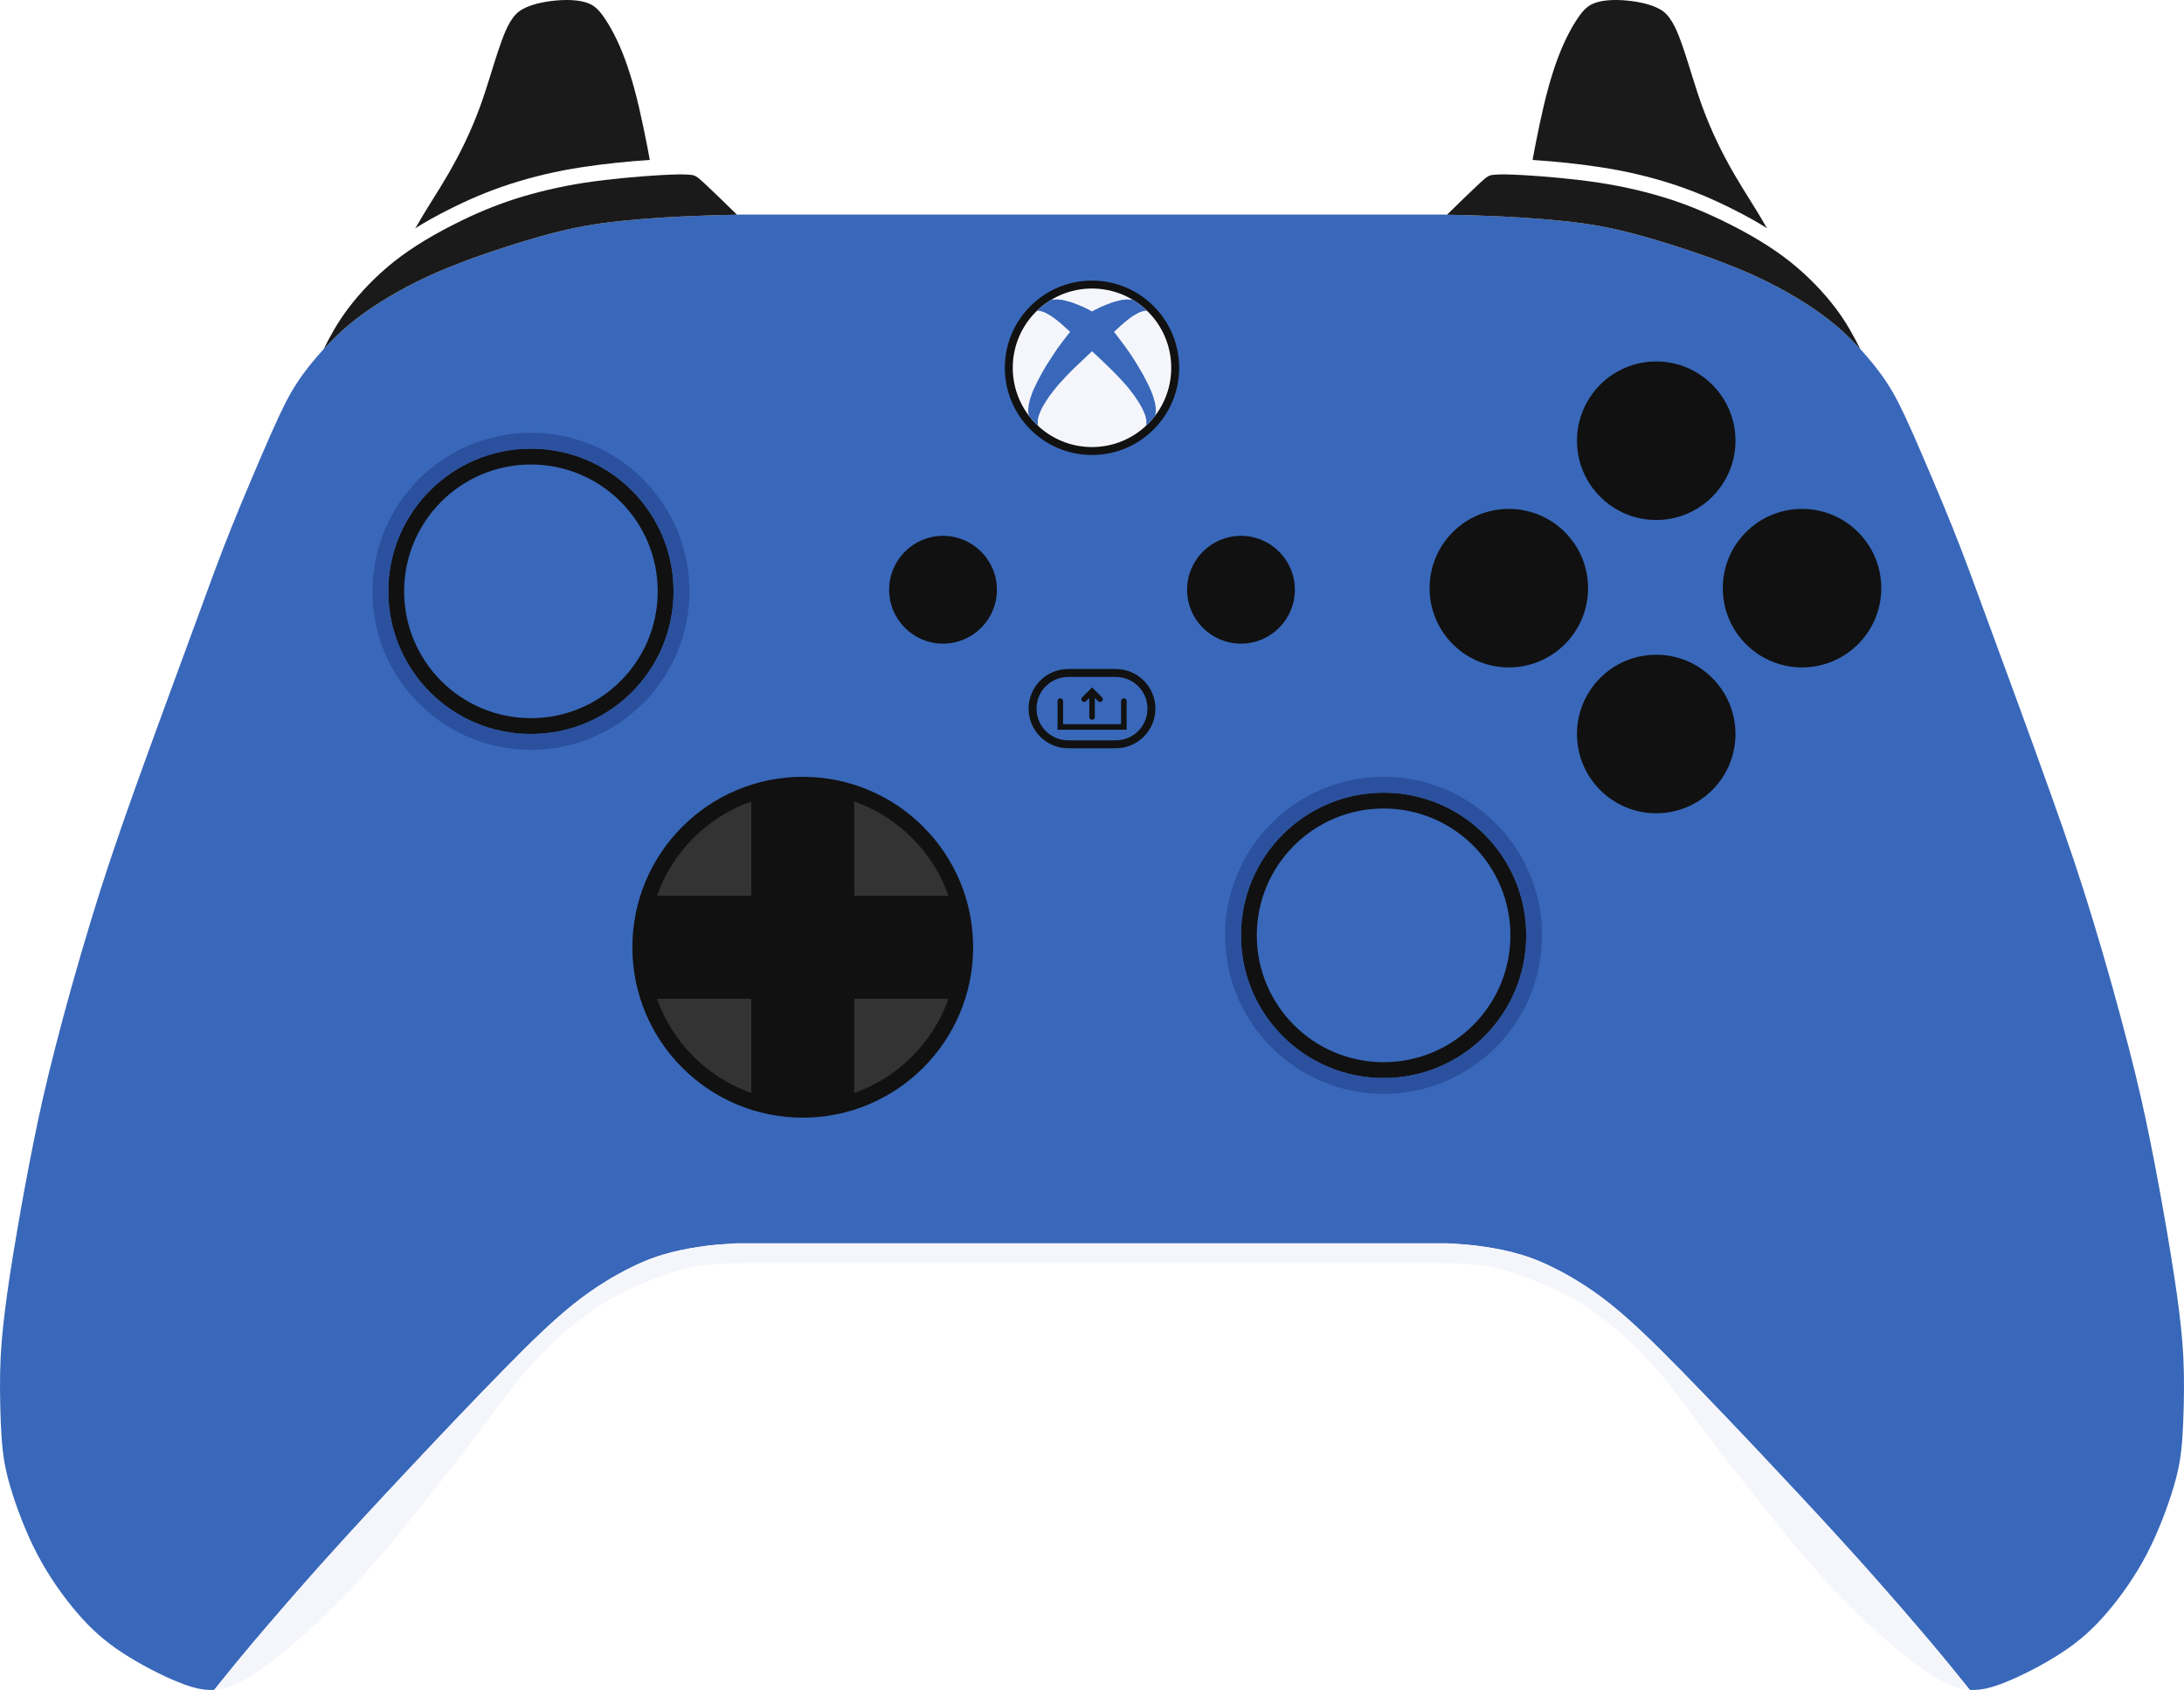
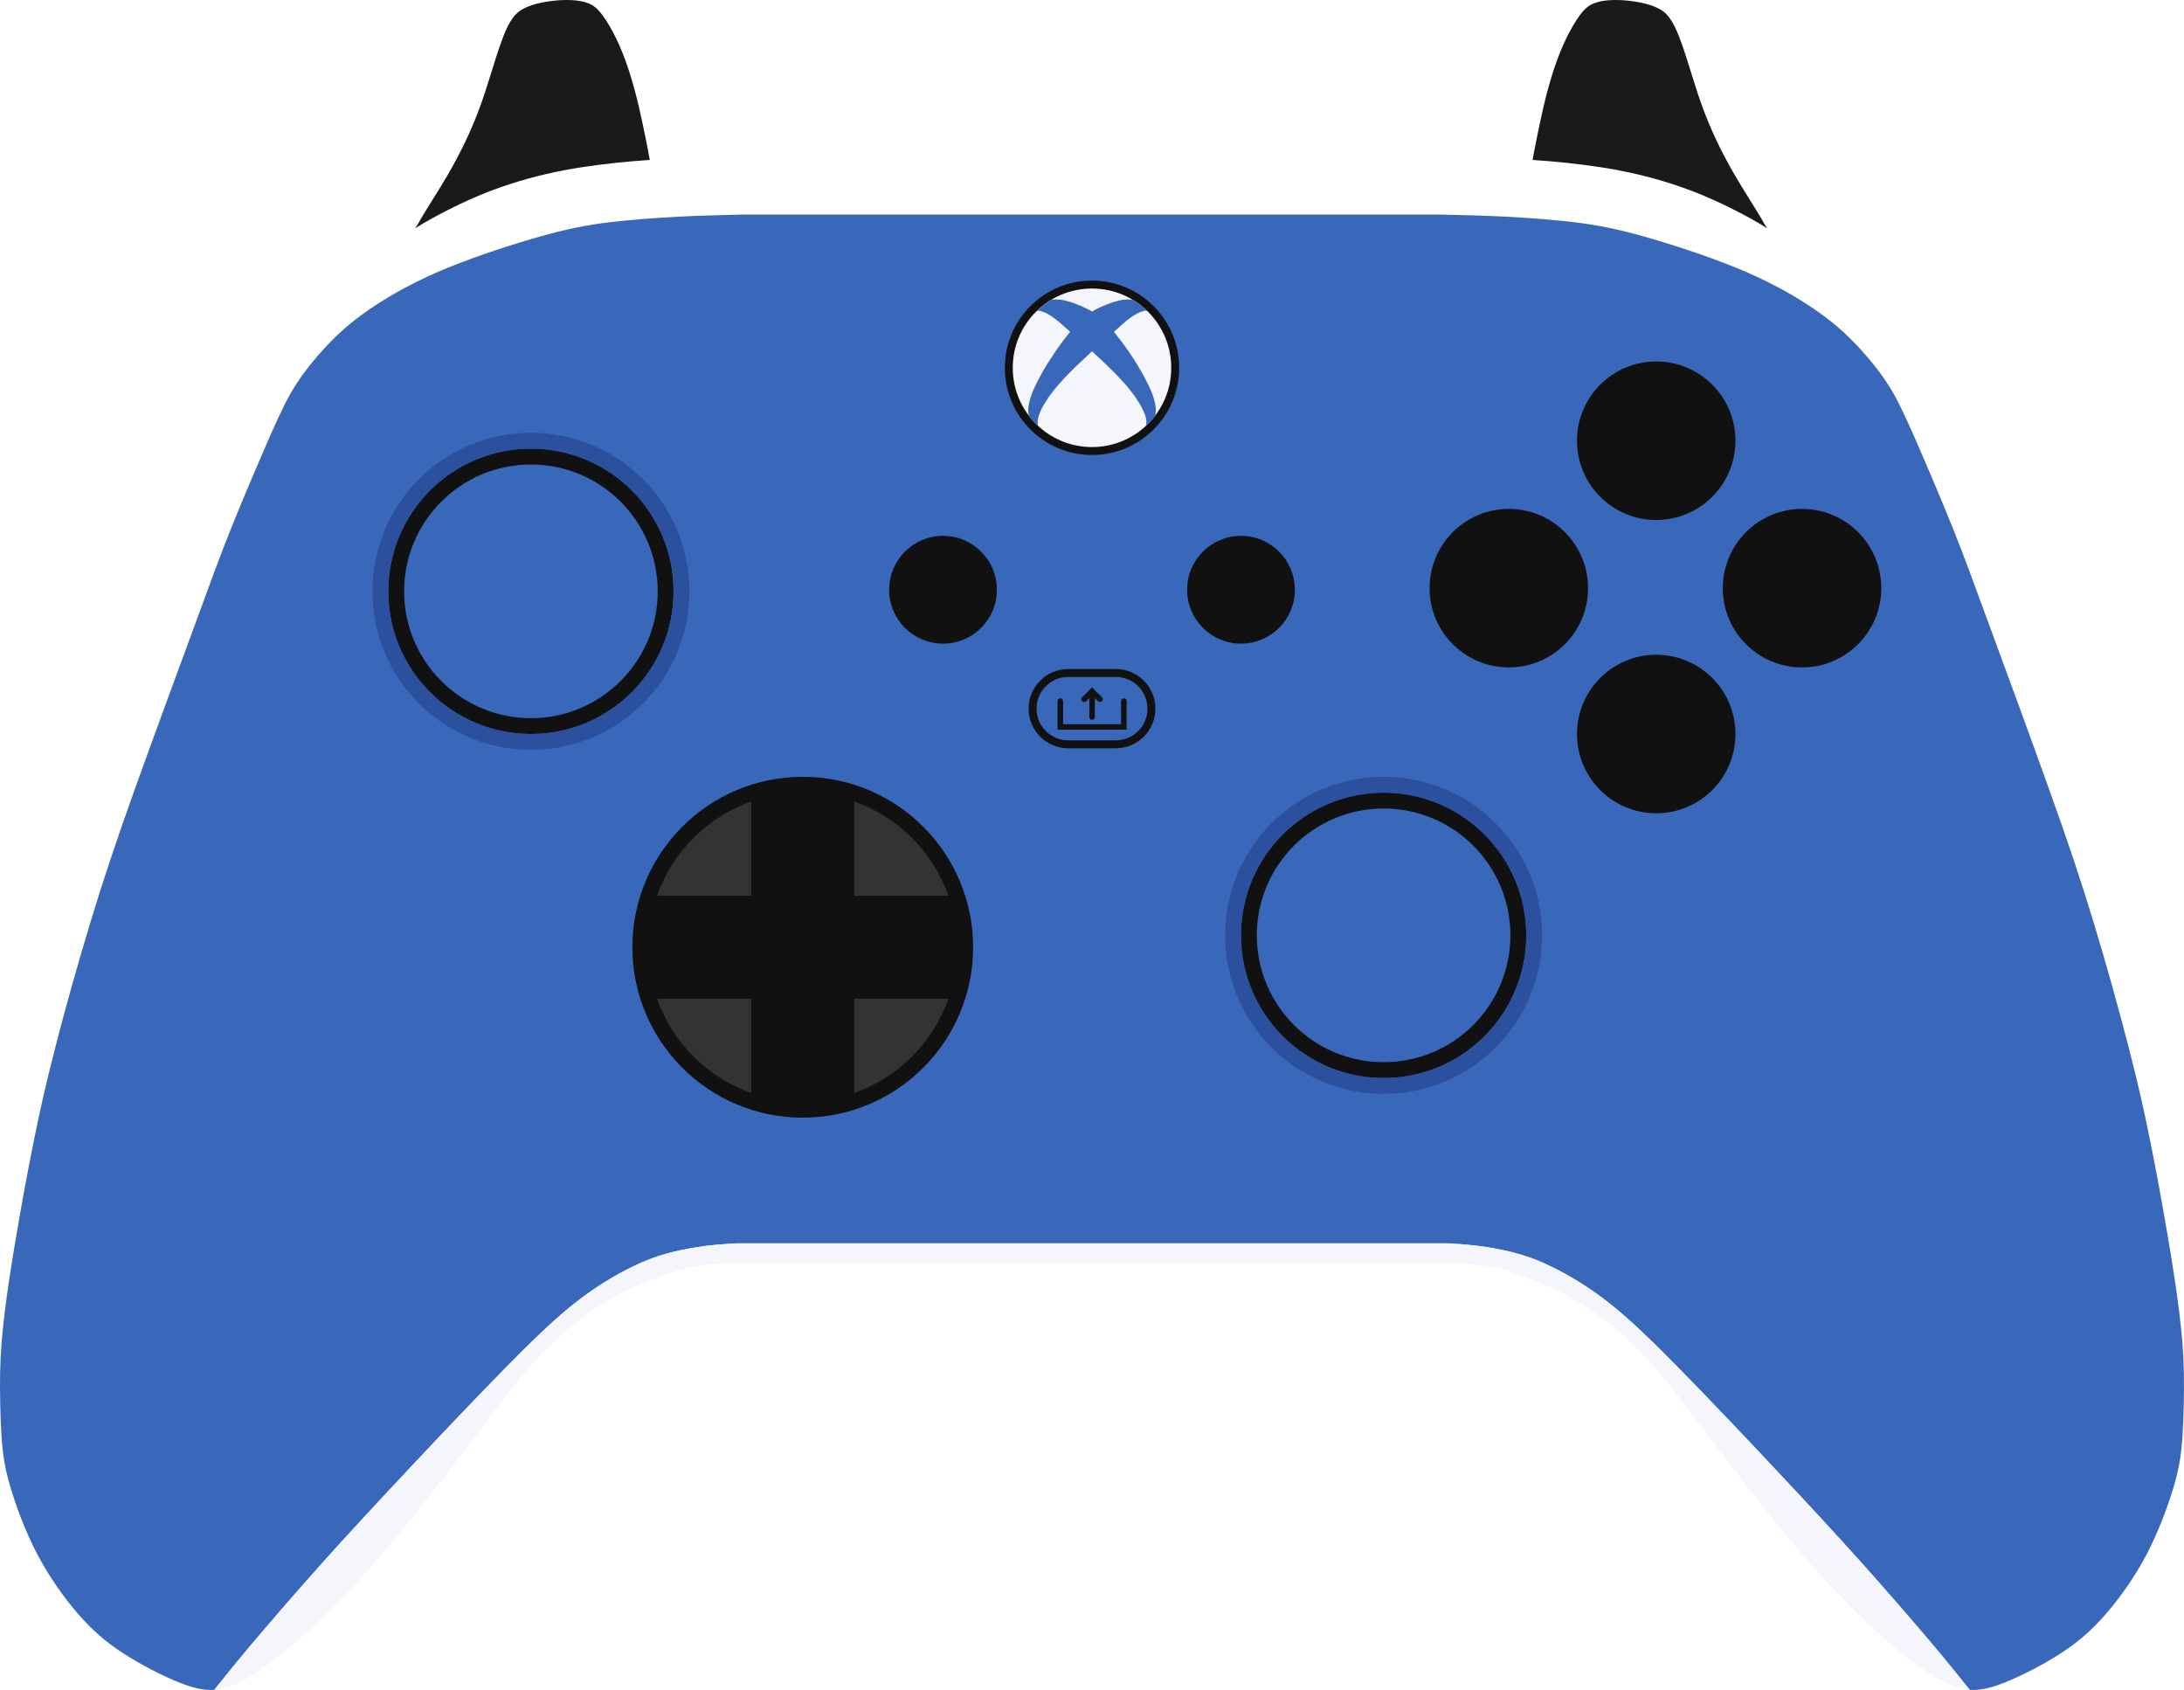
<svg xmlns="http://www.w3.org/2000/svg" width="1378" height="1066" viewBox="0 0 1378 1066" fill="none">
  <path fill-rule="evenodd" clip-rule="evenodd" d="M909.963 135.352C910.997 135.352 911.946 135.352 912.98 135.438C924.188 135.697 935.568 135.956 949.448 136.646C964.622 137.421 982.64 138.714 998.072 140.783C1013.42 142.939 1026.18 145.87 1043.68 151.043C1061.18 156.216 1083.42 163.63 1101.79 171.562C1120.24 179.579 1134.81 188.114 1145.75 195.701C1156.79 203.374 1164.2 210.099 1171.27 217.514C1172.14 218.376 1172.91 219.324 1173.77 220.186C1179.89 226.91 1185.67 233.98 1190.41 241.222C1195.84 249.412 1199.9 257.689 1207.05 273.725C1214.12 289.846 1224.38 313.813 1232.14 333.125C1239.9 352.523 1245.24 367.352 1255.68 395.802C1266.11 424.166 1281.63 466.238 1293.26 498.913C1304.99 531.588 1312.83 554.952 1320.85 581.419C1328.96 607.973 1337.15 637.63 1343.18 660.994C1349.22 684.358 1353.01 701.428 1356.8 720.309C1360.6 739.103 1364.3 759.709 1367.49 778.158C1370.6 796.607 1373.18 812.988 1374.91 826.954C1376.63 840.834 1377.67 852.301 1377.92 865.923C1378.18 879.458 1377.75 895.149 1376.98 906.96C1376.11 918.685 1374.82 926.531 1371.37 938.256C1367.84 950.067 1362.06 965.672 1354.65 980.069C1347.15 994.381 1337.92 1007.4 1329.04 1017.66C1320.25 1027.83 1311.89 1035.25 1300.85 1042.49C1289.9 1049.64 1276.28 1056.71 1265.59 1061.02C1256.62 1064.64 1249.73 1066.37 1242.83 1065.94C1236.02 1057.49 1229.21 1048.95 1218.52 1036.28C1207.74 1023.52 1193.09 1006.54 1176.1 987.483C1159.12 968.517 1139.72 947.567 1119.37 925.928C1099.03 904.202 1077.65 881.786 1060.06 863.854C1042.47 845.921 1028.59 832.472 1015.4 822.04C1002.21 811.608 989.537 804.194 979.45 799.28C969.363 794.28 961.777 791.866 954.19 789.883C946.604 787.986 939.017 786.693 932.206 785.831C925.481 785.055 919.532 784.624 913.67 784.279H464.33C458.468 784.624 452.519 785.055 445.795 785.831C438.984 786.693 431.397 787.986 423.811 789.883C416.224 791.866 408.637 794.28 398.55 799.28C388.463 804.194 375.79 811.608 362.6 822.04C349.409 832.472 335.529 845.921 317.941 863.854C300.354 881.786 278.973 904.202 258.627 925.928C238.281 947.567 218.883 968.517 201.899 987.483C184.916 1006.54 170.259 1023.52 159.482 1036.28C148.792 1048.95 141.982 1057.49 135.171 1065.94C128.274 1066.37 121.29 1064.64 112.41 1061.02C101.72 1056.71 88.098 1049.64 77.149 1042.49C66.114 1035.25 57.752 1027.83 48.958 1017.66C40.078 1007.4 30.853 994.381 23.352 980.069C15.852 965.672 10.163 950.067 6.628 938.256C3.179 926.531 1.886 918.685 1.023 906.96C0.248 895.149 -0.183 879.458 0.075 865.923C0.334 852.301 1.369 840.834 3.093 826.954C4.817 812.988 7.317 796.607 10.507 778.158C13.611 759.709 17.404 739.103 21.197 720.309C24.991 701.428 28.785 684.358 34.819 660.994C40.768 637.63 49.044 607.973 57.148 581.419C65.166 554.952 73.012 531.588 84.65 498.913C96.375 466.238 111.893 424.166 122.325 395.802C132.757 367.352 138.102 352.523 145.861 333.125C153.62 313.813 163.88 289.846 170.949 273.725C178.105 257.689 182.156 249.412 187.588 241.222C192.33 233.98 198.106 226.91 204.227 220.186C205.002 219.323 205.865 218.376 206.728 217.514C213.797 210.099 221.211 203.374 232.246 195.701C243.195 188.114 257.765 179.579 276.128 171.562C294.577 163.63 316.82 156.216 334.321 151.043C351.822 145.87 364.582 142.939 379.928 140.783C395.36 138.714 413.378 137.421 428.552 136.646C442.432 135.956 453.812 135.697 465.02 135.438C466.054 135.352 467.003 135.352 468.037 135.352H909.963Z" fill="#3968BA" />
  <path fill-rule="evenodd" clip-rule="evenodd" d="M261.988 144C268.673 139.775 275.614 135.982 282.641 132.447C295.325 125.98 308.094 120.548 321.634 116.151C336.545 111.323 351.714 107.788 367.225 105.46C381.28 103.304 395.677 101.839 409.988 100.89C409.217 96.838 408.531 92.786 407.674 88.733C404.761 74.249 401.676 59.678 397.134 45.538C393.534 34.243 388.735 22.603 382.308 12.688C379.394 8.291 376.223 3.98 371.253 2.083C365.168 -0.331 356.77 -0.245 350.343 0.359C343.23 1.048 333.289 2.859 327.461 7.256C321.634 11.653 318.206 21.051 315.806 27.776C311.179 40.968 307.579 54.59 302.695 67.782C297.296 82.526 290.44 96.666 282.556 110.202C276.385 120.893 269.444 131.067 263.359 141.845L263.188 142.189L262.931 142.534C262.588 143.052 262.331 143.483 261.988 144Z" fill="#1A1A1A" />
  <path fill-rule="evenodd" clip-rule="evenodd" d="M1114.99 144C1108.3 139.775 1101.36 135.982 1094.34 132.447C1081.65 125.98 1068.88 120.548 1055.34 116.151C1040.43 111.323 1025.18 107.788 1009.75 105.46C995.697 103.304 981.3 101.839 966.988 100.89C967.76 96.838 968.445 92.786 969.302 88.733C972.216 74.249 975.301 59.678 979.843 45.538C983.442 34.243 988.241 22.603 994.669 12.688C997.582 8.291 1000.67 3.98 1005.72 2.083C1011.81 -0.331 1020.21 -0.245 1026.63 0.359C1033.75 1.048 1043.69 2.859 1049.52 7.256C1055.26 11.653 1058.77 21.051 1061.17 27.776C1065.8 40.968 1069.4 54.59 1074.28 67.782C1079.68 82.526 1086.54 96.666 1094.42 110.202C1100.59 120.893 1107.53 131.067 1113.62 141.845L1113.79 142.189L1114.05 142.534C1114.39 143.052 1114.65 143.483 1114.99 144Z" fill="#1A1A1A" />
-   <path fill-rule="evenodd" clip-rule="evenodd" d="M379.928 140.783C395.36 138.714 413.379 137.421 428.552 136.645C442.432 135.956 453.812 135.697 465.02 135.438C456.83 127.42 448.64 119.489 444.07 115.264C439.415 111.04 438.467 110.523 435.535 110.264C432.518 109.919 427.604 109.833 415.793 110.523C404.068 111.212 385.446 112.764 368.807 115.264C352.254 117.851 337.77 121.385 324.58 125.61C311.303 129.921 299.32 135.007 286.732 141.387C274.059 147.767 260.782 155.44 249.058 164.665C237.333 173.889 227.16 184.666 220.004 194.149C212.762 203.633 208.451 211.909 204.227 220.186C205.003 219.324 205.865 218.375 206.727 217.513C213.797 210.099 221.211 203.374 232.246 195.701C243.195 188.115 257.765 179.579 276.128 171.562C294.578 163.63 316.821 156.216 334.322 151.043C351.823 145.87 364.582 142.939 379.928 140.783Z" fill="#1A1A1A" />
  <path fill-rule="evenodd" clip-rule="evenodd" d="M689 784.279C614.082 784.279 539.249 784.279 464.33 784.279C458.468 784.624 452.519 785.055 445.795 785.831C438.984 786.693 431.397 787.986 423.81 789.883C416.224 791.866 408.637 794.28 398.55 799.28C388.463 804.194 375.79 811.608 362.599 822.04C349.409 832.472 335.529 845.921 317.941 863.854C300.354 881.786 278.973 904.202 258.627 925.927C238.281 947.567 218.883 968.517 201.899 987.484C184.915 1006.54 170.259 1023.52 159.483 1036.28C148.792 1048.95 141.981 1057.49 135.171 1065.94C136.55 1065.85 137.929 1065.68 139.309 1065.42C147.758 1063.78 156.724 1058.95 169.225 1049.64C181.725 1040.33 197.847 1026.54 214.659 1009.3C231.47 992.053 248.971 971.189 264.921 951.188C280.87 931.272 295.267 912.219 306.992 896.615C318.803 881.01 327.856 868.854 338.805 857.129C349.754 845.318 362.427 834.024 375.445 825.403C388.463 816.781 401.826 810.919 412.861 806.608C423.897 802.384 432.69 799.711 441.915 798.332C451.054 796.952 460.537 796.78 470.107 796.607C543.042 796.607 616.064 796.607 689 796.607C761.936 796.607 834.958 796.607 907.894 796.607C917.377 796.78 926.947 796.952 936.086 798.332C945.31 799.711 954.104 802.384 965.139 806.608C976.174 810.919 989.537 816.781 1002.56 825.403C1015.57 834.024 1028.25 845.318 1039.2 857.129C1050.14 868.854 1059.2 881.01 1070.92 896.615C1082.73 912.219 1097.13 931.272 1113.08 951.188C1129.03 971.189 1146.53 992.053 1163.34 1009.3C1180.15 1026.54 1196.28 1040.33 1208.78 1049.64C1221.28 1058.95 1230.24 1063.78 1238.61 1065.42C1240.07 1065.68 1241.45 1065.85 1242.83 1065.94C1236.02 1057.49 1229.21 1048.95 1218.52 1036.28C1207.74 1023.52 1193.09 1006.54 1176.1 987.484C1159.12 968.517 1139.72 947.567 1119.37 925.927C1099.03 904.202 1077.65 881.786 1060.06 863.854C1042.47 845.921 1028.59 832.472 1015.4 822.04C1002.21 811.608 989.537 804.194 979.45 799.28C969.364 794.28 961.777 791.866 954.19 789.883C946.603 787.986 939.017 786.693 932.206 785.831C925.481 785.055 919.533 784.624 913.67 784.279C838.752 784.279 763.919 784.279 689 784.279Z" fill="#F5F6FB" />
-   <path fill-rule="evenodd" clip-rule="evenodd" d="M933.93 115.264C929.361 119.489 921.171 127.42 912.98 135.438C924.188 135.697 935.568 135.956 949.448 136.645C964.622 137.421 982.64 138.714 998.072 140.783C1013.42 142.939 1026.18 145.87 1043.68 151.043C1061.18 156.216 1083.42 163.63 1101.79 171.562C1120.24 179.579 1134.81 188.115 1145.75 195.701C1156.79 203.374 1164.2 210.099 1171.27 217.513C1172.14 218.375 1172.91 219.324 1173.77 220.186C1169.46 211.909 1165.24 203.633 1158 194.149C1150.84 184.666 1140.67 173.889 1128.94 164.665C1117.22 155.44 1103.94 147.767 1091.27 141.387C1078.59 135.007 1066.7 129.921 1053.42 125.61C1040.23 121.385 1025.75 117.851 1009.11 115.264C992.555 112.764 973.933 111.212 962.208 110.523C950.397 109.833 945.483 109.919 942.465 110.264C939.534 110.523 938.586 111.04 933.93 115.264Z" fill="#1A1A1A" />
  <circle cx="506.5" cy="597.5" r="107.5" fill="#111111" />
  <path d="M474 689.451C446.297 679.659 424.341 657.703 414.549 630H474V689.451Z" fill="#333333" />
  <path d="M598.451 630C588.659 657.703 566.703 679.659 539 689.451V630H598.451Z" fill="#333333" />
  <path d="M539 505.548C566.703 515.34 588.659 537.297 598.451 565H539V505.548Z" fill="#333333" />
  <path d="M474 565H414.549C424.341 537.297 446.297 515.34 474 505.548V565Z" fill="#333333" />
  <circle cx="334.988" cy="373" r="90" fill="#111111" />
  <path d="M334.988 453C379.171 453 414.988 417.183 414.988 373C414.988 328.817 379.171 293 334.988 293C290.806 293 254.988 328.817 254.988 373C254.988 417.183 290.806 453 334.988 453Z" fill="#3968BA" />
  <path fill-rule="evenodd" clip-rule="evenodd" d="M334.988 273C390.217 273 434.988 317.772 434.988 373C434.988 428.228 390.217 473 334.988 473C279.76 473 234.988 428.228 234.988 373C234.988 317.772 279.76 273 334.988 273ZM334.988 283C285.283 283 244.988 323.294 244.988 373C244.988 422.706 285.283 463 334.988 463C384.694 463 424.988 422.706 424.988 373C424.988 323.294 384.694 283 334.988 283Z" fill="#2B509D" />
  <circle cx="872.988" cy="590" r="90" fill="#111111" />
  <path d="M872.988 670C917.171 670 952.988 634.183 952.988 590C952.988 545.817 917.171 510 872.988 510C828.805 510 792.988 545.817 792.988 590C792.988 634.183 828.805 670 872.988 670Z" fill="#3968BA" />
  <path fill-rule="evenodd" clip-rule="evenodd" d="M872.988 490C928.217 490 972.988 534.772 972.988 590C972.988 645.228 928.217 690 872.988 690C817.76 690 772.988 645.228 772.988 590C772.988 534.772 817.76 490 872.988 490ZM872.988 500C823.283 500 782.988 540.294 782.988 590C782.988 639.706 823.283 680 872.988 680C922.694 680 962.988 639.706 962.988 590C962.988 540.294 922.694 500 872.988 500Z" fill="#2B509D" />
  <path d="M1045 513C1072.61 513 1095 490.614 1095 463C1095 435.386 1072.61 413 1045 413C1017.39 413 995 435.386 995 463C995 490.614 1017.39 513 1045 513Z" fill="#111111" />
  <path d="M1137 421C1164.61 421 1187 398.614 1187 371C1187 343.386 1164.61 321 1137 321C1109.39 321 1087 343.386 1087 371C1087 398.614 1109.39 421 1137 421Z" fill="#111111" />
  <path d="M952 421C979.614 421 1002 398.614 1002 371C1002 343.386 979.614 321 952 321C924.386 321 902 343.386 902 371C902 398.614 924.386 421 952 421Z" fill="#111111" />
  <path d="M1045 328C1072.61 328 1095 305.614 1095 278C1095 250.386 1072.61 228 1045 228C1017.39 228 995 250.386 995 278C995 305.614 1017.39 328 1045 328Z" fill="#111111" />
  <rect x="649" y="422" width="80" height="50" rx="25" fill="#111111" />
  <rect x="654" y="427" width="70" height="40" rx="20" fill="#3968BA" />
  <path d="M669 442.25V458.548H709.096V442.25M689.048 452.25V436M684.048 441.05L689.048 436.05L694.048 441.05" stroke="#111111" stroke-width="3.5" stroke-linecap="round" />
  <circle cx="783" cy="372" r="34" fill="#111111" />
  <circle cx="595" cy="372" r="34" fill="#111111" />
  <circle cx="689" cy="232" r="55" fill="#111111" />
  <circle cx="689" cy="232" r="50" fill="#F5F6FB" />
  <path fill-rule="evenodd" clip-rule="evenodd" d="M700.813 232.778C702.02 233.985 703.227 235.106 704.262 236.227C705.383 237.434 706.417 238.468 707.624 239.761C708.745 240.968 710.038 242.434 711.159 243.727C712.28 245.107 713.314 246.4 714.176 247.607C715.125 248.727 715.9 249.848 716.762 251.141C717.711 252.521 718.745 254.072 719.435 255.366C720.211 256.659 720.728 257.693 721.245 258.814C721.763 259.935 722.28 261.142 722.625 262.09C722.883 263.125 723.056 263.901 723.228 264.676C723.315 265.366 723.315 266.056 723.315 266.573C723.315 267.09 723.228 267.435 723.228 267.78C723.142 268.125 723.056 268.383 722.97 268.728C725.125 266.745 727.108 264.59 728.832 262.263C728.918 262.09 728.918 261.918 729.005 261.573C729.005 261.314 729.177 260.711 729.177 260.193C729.263 259.676 729.263 259.159 729.263 258.728C729.263 258.211 729.263 257.866 729.263 257.435C729.177 256.917 729.091 256.4 729.005 255.797C728.918 255.107 728.746 254.417 728.66 253.728C728.487 253.038 728.315 252.434 728.056 251.659C727.884 250.883 727.539 250.021 727.28 249.158C726.935 248.21 726.591 247.434 726.16 246.313C725.728 245.279 725.125 244.072 724.694 243.037C724.177 242.089 723.832 241.313 723.315 240.365C722.883 239.417 722.28 238.296 721.677 237.175C721.073 236.141 720.556 235.192 719.866 233.985C719.176 232.865 718.314 231.399 717.625 230.192C716.935 229.071 716.331 228.123 715.642 227.002C714.866 225.795 713.918 224.33 713.055 223.036C712.193 221.743 711.417 220.623 710.642 219.588C709.952 218.553 709.262 217.691 708.486 216.657C707.71 215.622 706.848 214.415 706.159 213.553C705.469 212.691 705.038 212.174 704.607 211.484C704.089 210.881 703.486 210.105 702.882 209.329C703.4 208.812 703.745 208.467 704.176 208.122C704.607 207.691 705.124 207.26 705.641 206.829C706.159 206.312 706.762 205.794 707.279 205.277C707.883 204.846 708.4 204.329 709.004 203.811C709.521 203.38 710.124 202.863 710.728 202.346C711.417 201.829 712.021 201.311 712.624 200.88C713.314 200.449 713.831 200.018 714.349 199.673C714.866 199.242 715.383 198.984 715.814 198.725C716.331 198.38 716.849 198.121 717.366 197.863C717.883 197.518 718.401 197.346 718.832 197.087C719.349 196.915 719.78 196.742 720.297 196.57C720.814 196.397 721.332 196.225 721.763 196.139C722.108 196.052 722.366 196.052 722.539 196.052C722.711 195.966 722.883 196.052 723.056 196.052C723.228 196.052 723.487 196.052 723.746 196.052C720.987 193.38 717.883 190.966 714.521 188.983C714.004 188.983 713.4 188.983 712.883 188.983C712.366 188.983 711.762 188.897 711.245 188.897C710.728 188.897 710.21 188.983 709.693 188.983C709.176 188.983 708.572 189.069 707.883 189.156C707.107 189.328 706.245 189.5 705.038 189.845C703.917 190.104 702.451 190.535 700.986 191.052C699.434 191.656 697.796 192.259 696.33 192.863C694.865 193.466 693.572 194.07 692.451 194.673C691.33 195.19 690.296 195.708 689.003 196.483C687.796 195.708 686.761 195.19 685.64 194.673C684.433 194.07 683.14 193.466 681.675 192.863C680.209 192.259 678.657 191.656 677.105 191.052C675.554 190.535 674.174 190.104 672.967 189.845C671.847 189.5 670.898 189.328 670.209 189.156C669.433 189.069 668.915 188.983 668.398 188.983C667.881 188.983 667.364 188.897 666.76 188.897C666.243 188.897 665.726 188.983 665.208 188.983C664.605 188.983 664.088 188.983 663.57 188.983C660.208 190.966 657.104 193.38 654.259 196.052C654.518 196.052 654.777 196.052 655.035 196.052C655.208 196.052 655.294 195.966 655.466 196.052C655.725 196.052 655.898 196.052 656.329 196.139C656.673 196.225 657.191 196.397 657.708 196.57C658.225 196.742 658.656 196.915 659.173 197.087C659.691 197.346 660.122 197.518 660.639 197.863C661.156 198.121 661.674 198.38 662.191 198.725C662.708 198.984 663.139 199.242 663.656 199.673C664.174 200.018 664.777 200.449 665.381 200.88C665.984 201.311 666.674 201.829 667.277 202.346C667.881 202.863 668.484 203.38 669.088 203.811C669.605 204.329 670.209 204.846 670.726 205.277C671.329 205.794 671.933 206.312 672.45 206.829C672.967 207.26 673.398 207.691 673.916 208.122C674.26 208.467 674.605 208.812 675.209 209.329C674.605 210.105 674.002 210.881 673.485 211.484C672.967 212.174 672.536 212.691 671.847 213.553C671.243 214.415 670.295 215.622 669.519 216.657C668.743 217.691 668.139 218.553 667.364 219.588C666.674 220.623 665.898 221.743 665.036 223.036C664.174 224.33 663.225 225.795 662.45 227.002C661.674 228.123 661.156 229.071 660.38 230.192C659.691 231.399 658.829 232.865 658.139 233.985C657.449 235.192 656.932 236.141 656.415 237.175C655.811 238.296 655.208 239.417 654.691 240.365C654.173 241.313 653.828 242.089 653.397 243.037C652.88 244.072 652.363 245.279 651.846 246.313C651.414 247.434 651.07 248.21 650.811 249.158C650.466 250.021 650.208 250.883 649.949 251.659C649.69 252.434 649.604 253.038 649.432 253.728C649.259 254.417 649.173 255.107 649.001 255.797C648.914 256.4 648.828 256.917 648.828 257.435C648.742 257.866 648.742 258.211 648.742 258.728C648.742 259.159 648.828 259.676 648.828 260.193C648.914 260.711 649.001 261.314 649.087 261.573C649.173 261.918 649.173 262.09 649.173 262.263C650.983 264.59 652.88 266.745 655.035 268.728C654.949 268.383 654.949 268.125 654.863 267.78C654.777 267.435 654.777 267.09 654.777 266.573C654.691 266.056 654.777 265.366 654.863 264.676C654.949 263.901 655.122 263.125 655.466 262.09C655.811 261.142 656.242 259.935 656.76 258.814C657.277 257.693 657.794 256.659 658.57 255.366C659.346 254.072 660.38 252.521 661.243 251.141C662.105 249.848 662.967 248.727 663.829 247.607C664.777 246.4 665.726 245.107 666.932 243.727C668.053 242.434 669.26 240.968 670.467 239.761C671.588 238.468 672.622 237.434 673.743 236.227C674.864 235.106 675.985 233.985 677.192 232.778C678.399 231.571 679.692 230.278 681.071 229.071C682.364 227.778 683.657 226.571 685.554 224.847C686.589 223.899 687.796 222.778 689.003 221.571C690.296 222.778 691.503 223.899 692.537 224.847C694.348 226.571 695.727 227.778 697.02 229.071C698.313 230.278 699.606 231.571 700.813 232.778Z" fill="#3968BA" />
</svg>
